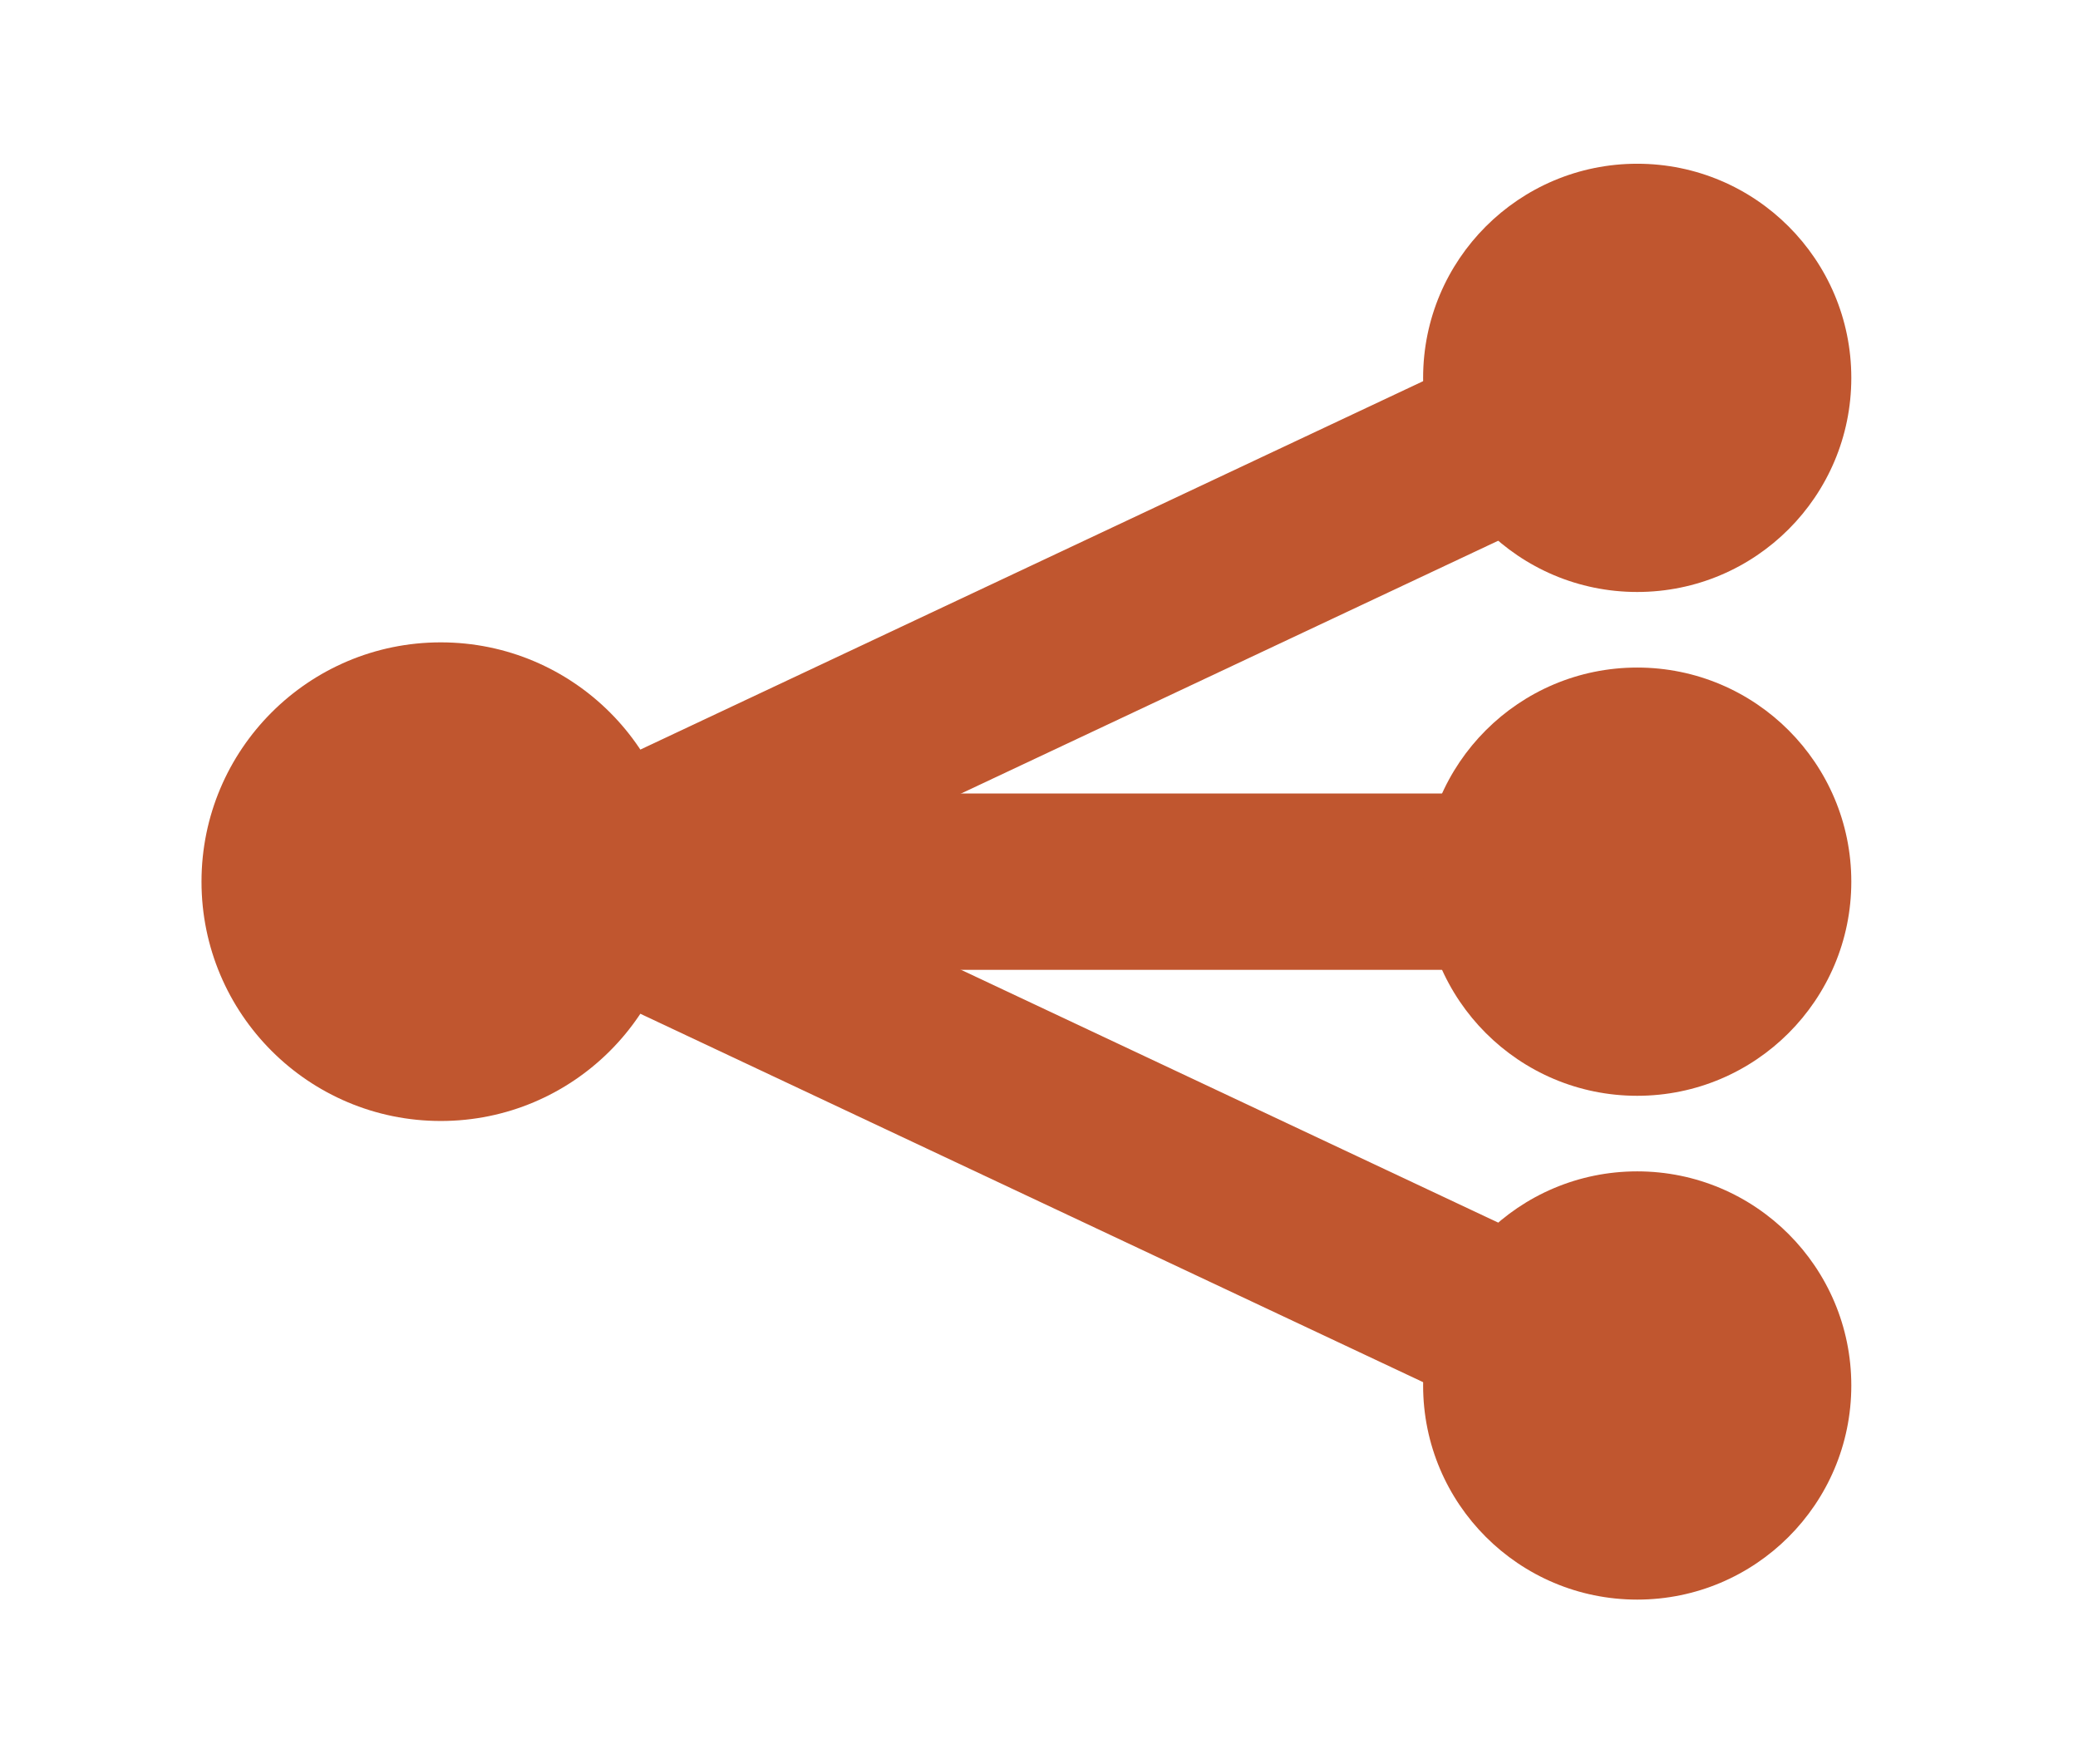
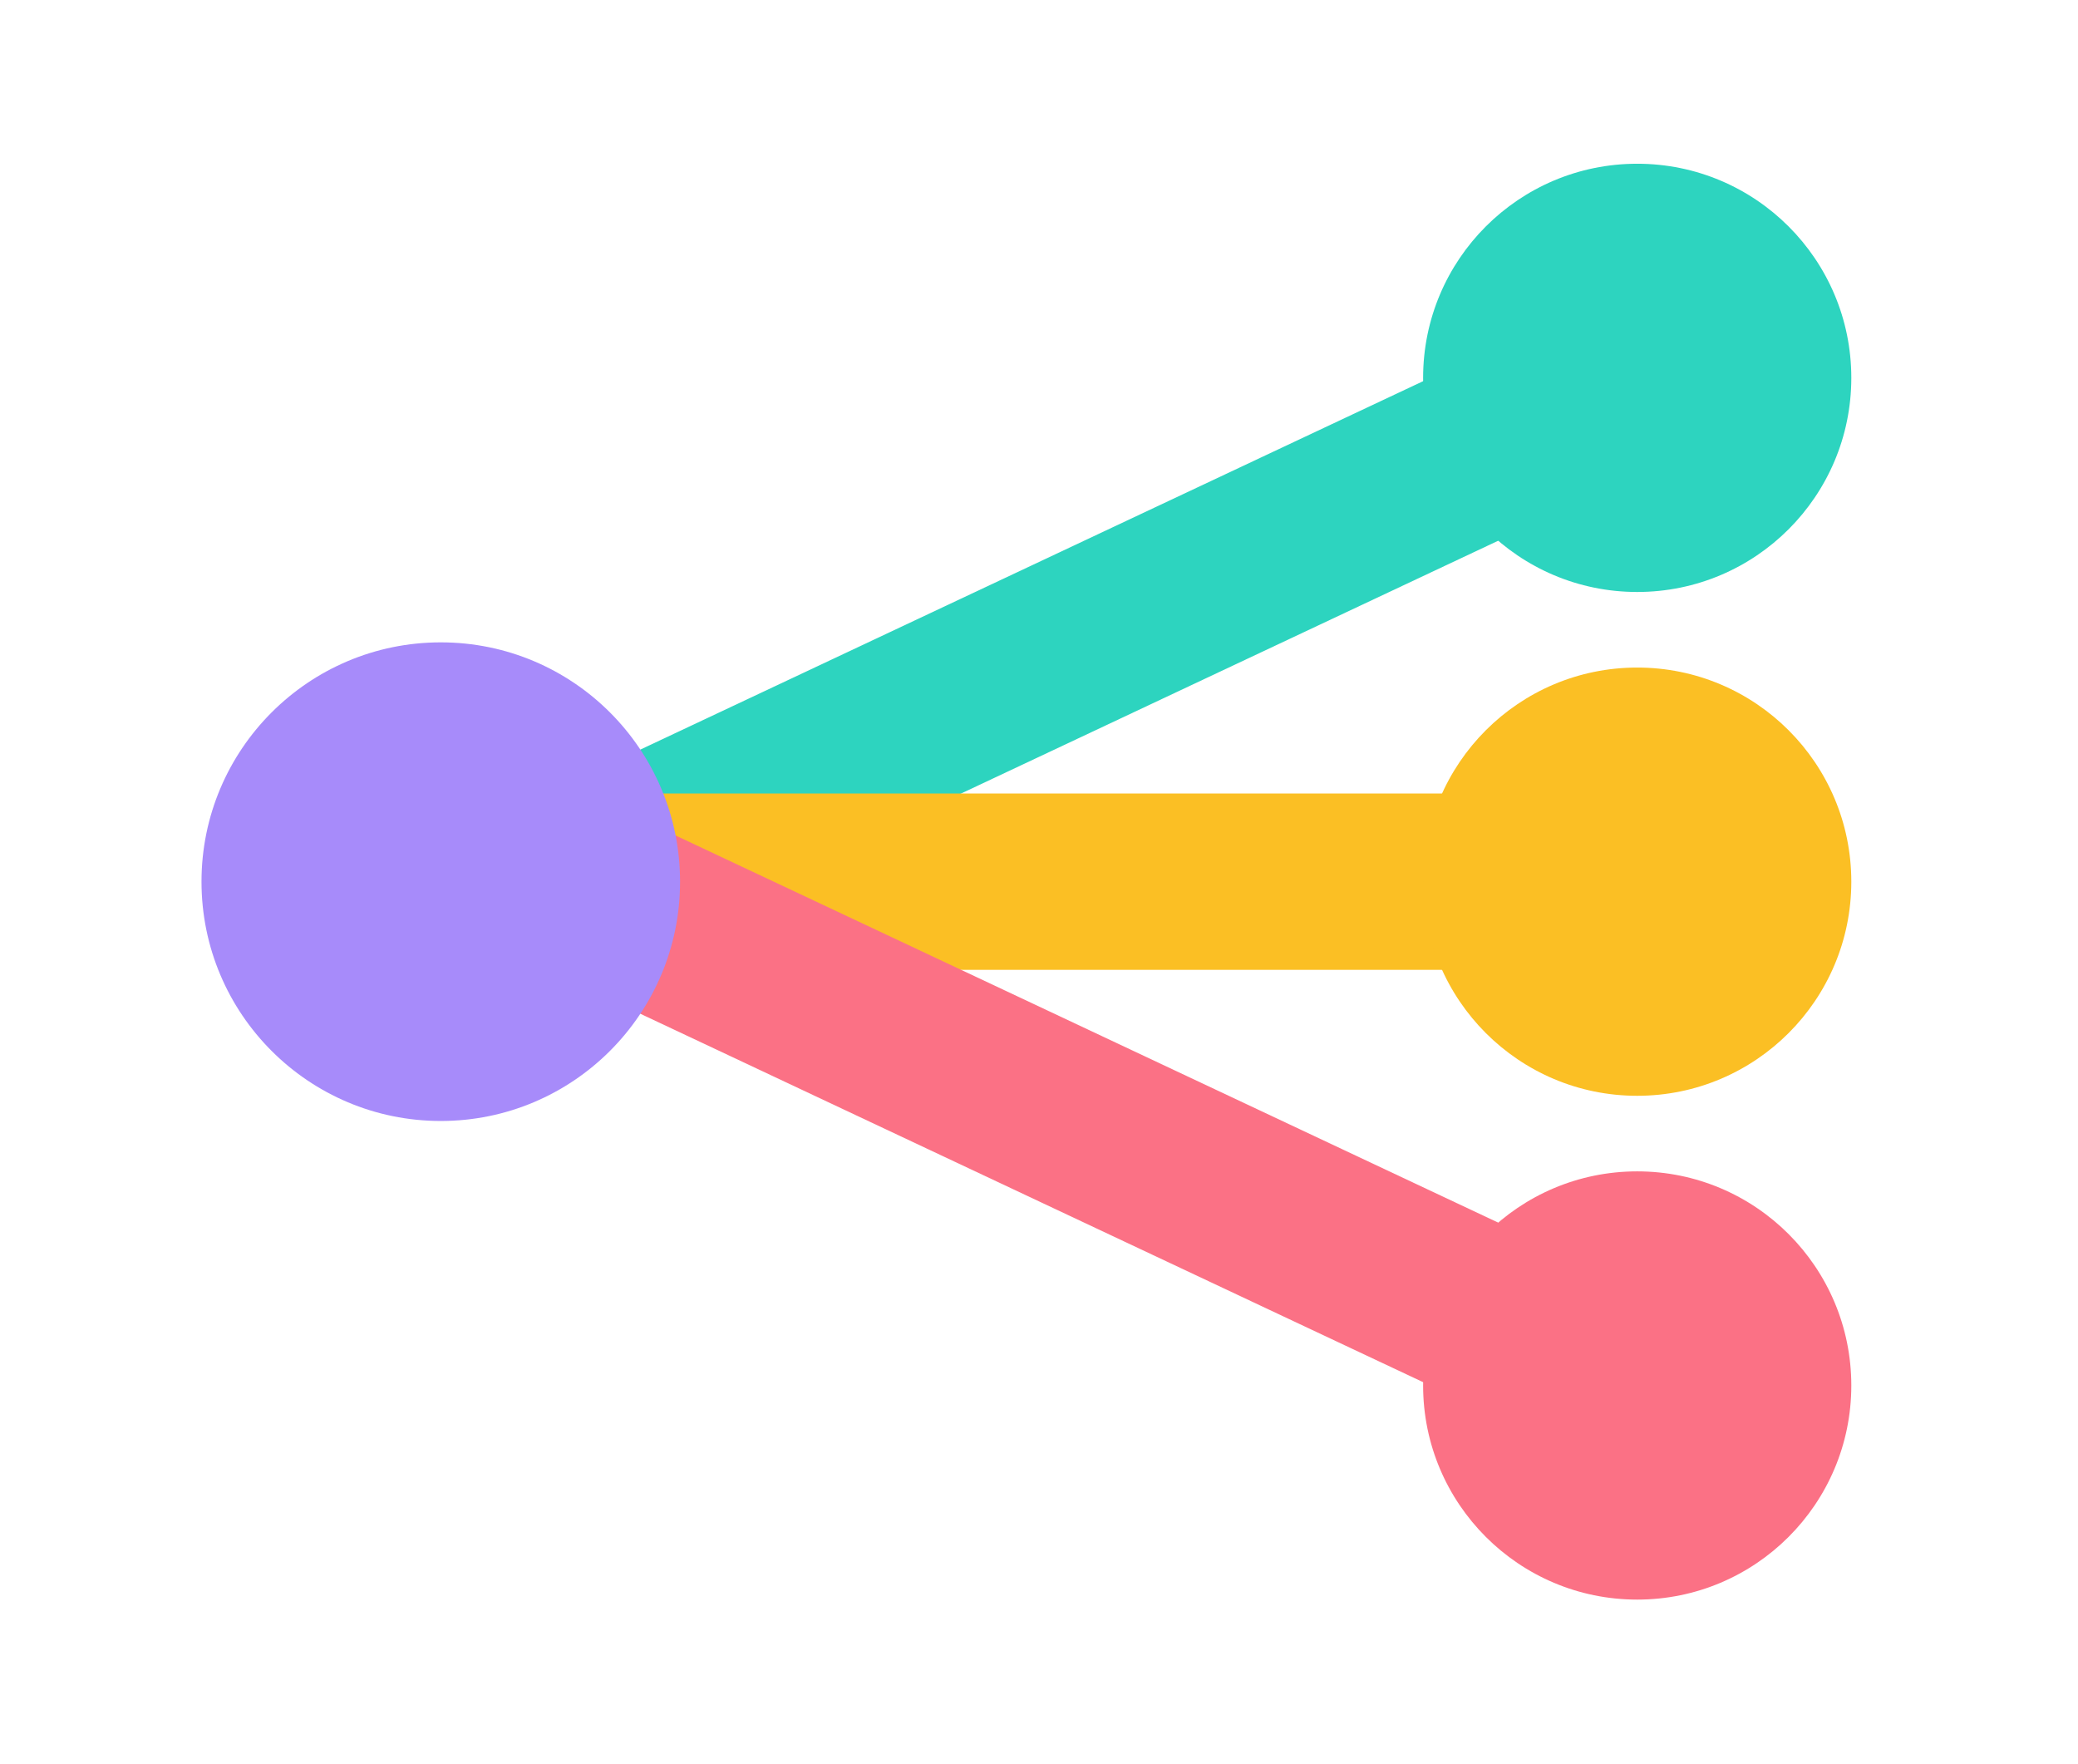
<svg xmlns="http://www.w3.org/2000/svg" viewBox="0 0 33 28">
-   <g stroke="#c0562f" stroke-width="2.8" stroke-linecap="round" fill="none">
-     <path d="M9 14 L26 6" />
-     <path d="M9 14 H26" />
-     <path d="M9 14 L26 22" />
+   <g stroke-width="2.8" stroke-linecap="round" fill="none">
+     <path d="M9 14 L26 6" stroke="#2dd4bf" />
+     <path d="M9 14 H26" stroke="#fbbf24" />
+     <path d="M9 14 L26 22" stroke="#fb7185" />
  </g>
-   <g fill="#c0562f">
-     <circle cx="7" cy="14" r="3.8" />
-     <circle cx="26" cy="6" r="3.4" />
-     <circle cx="26" cy="14" r="3.4" />
-     <circle cx="26" cy="22" r="3.4" />
-   </g>
+   <circle cx="7" cy="14" r="3.8" fill="#a78bfa" />
+   <circle cx="26" cy="6" r="3.4" fill="#2dd4bf" />
+   <circle cx="26" cy="14" r="3.4" fill="#fbbf24" />
+   <circle cx="26" cy="22" r="3.4" fill="#fb7185" />
</svg>
